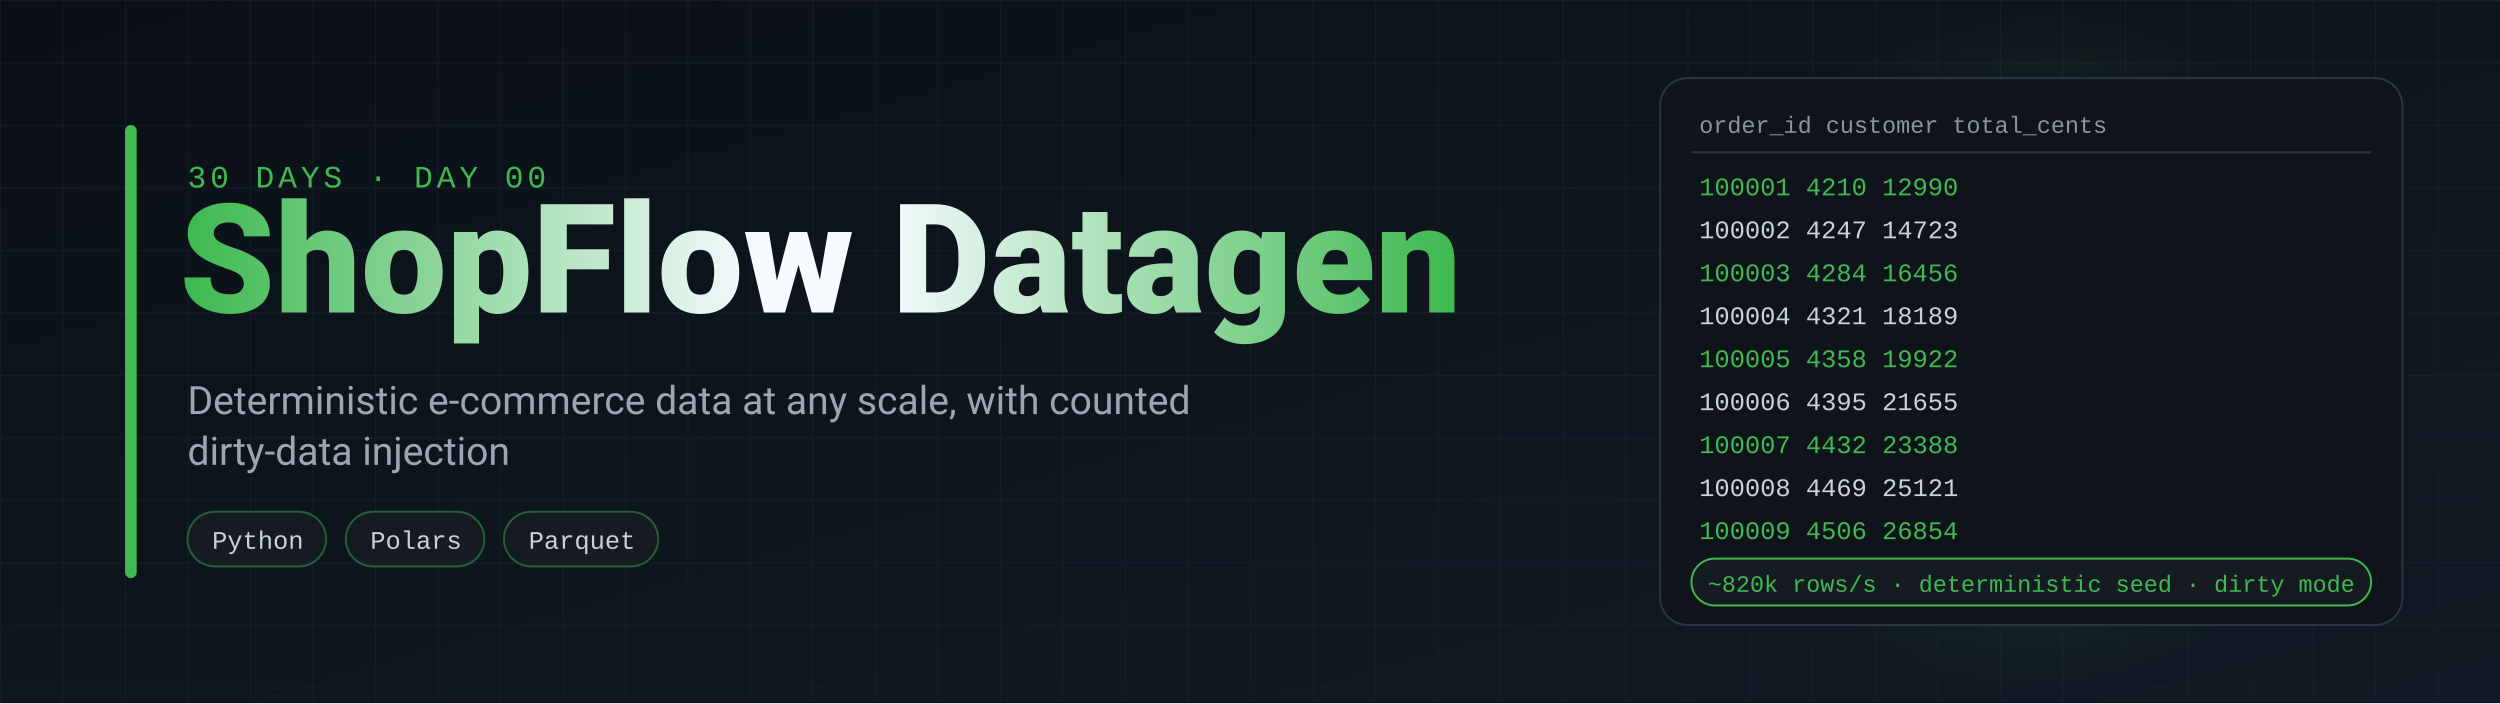
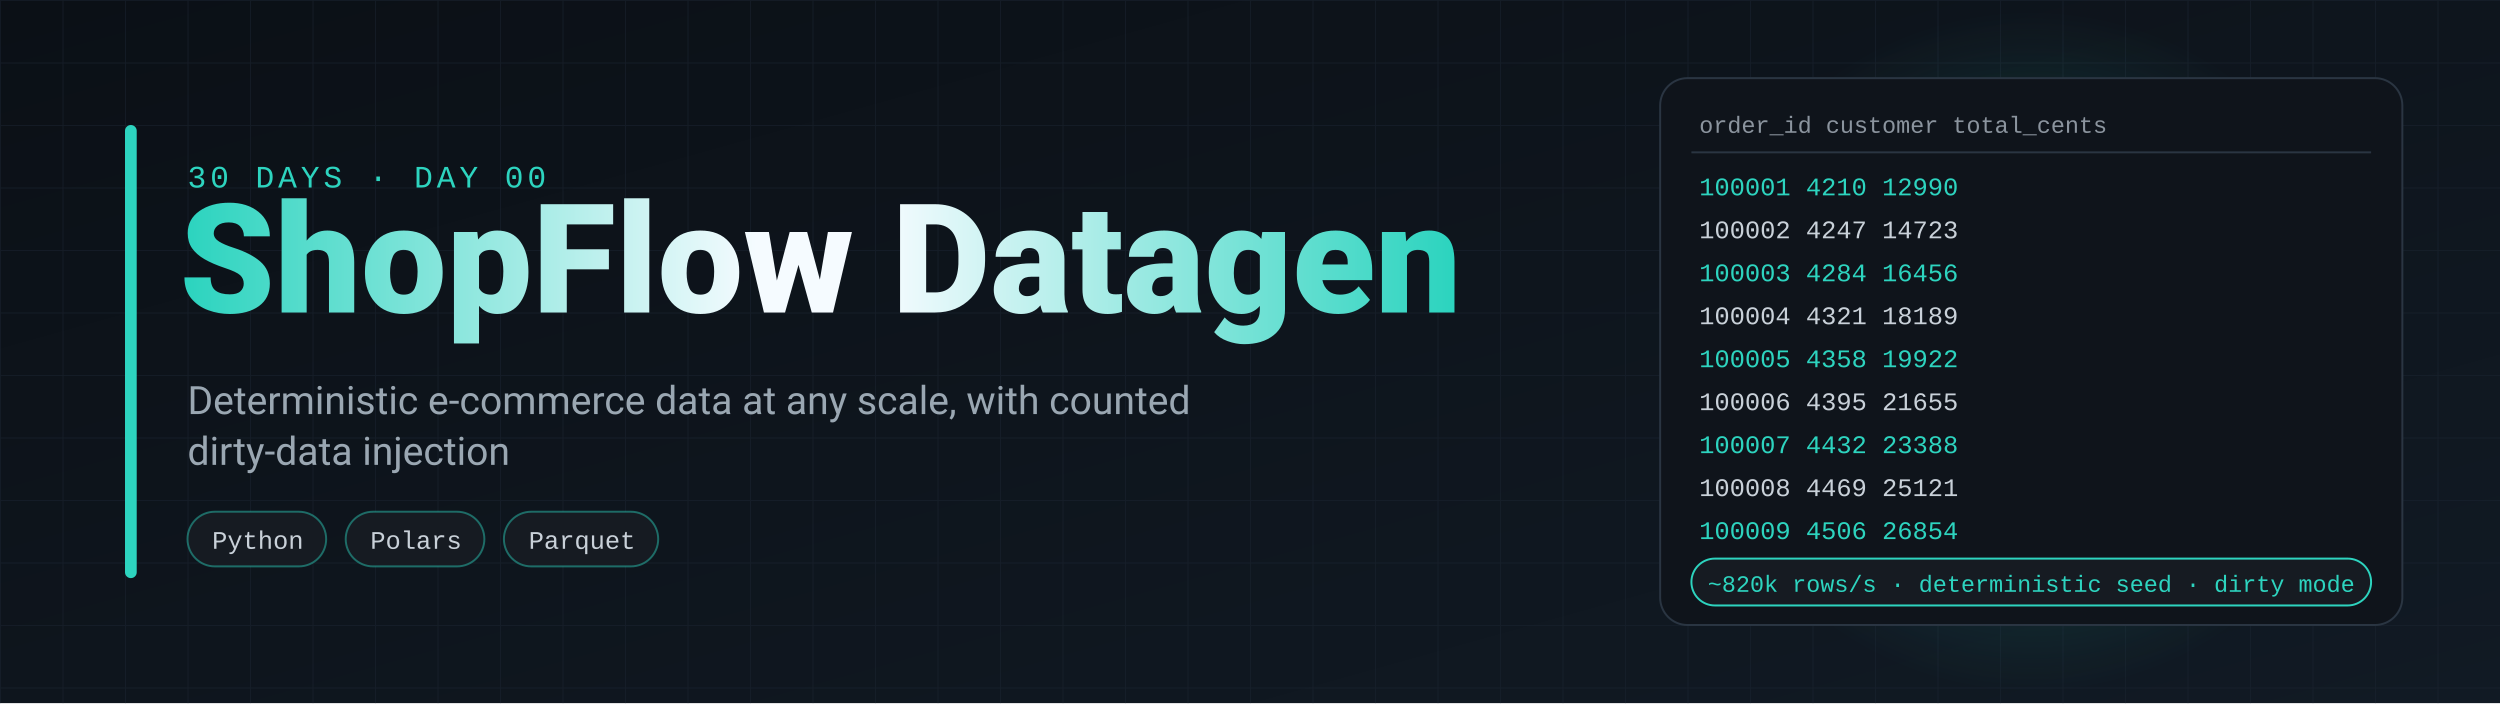
<svg xmlns="http://www.w3.org/2000/svg" width="1280" height="360" viewBox="0 0 1280 360" role="img" aria-label="ShopFlow Datagen: Deterministic e-commerce data at any scale, with counted dirty-data injection">
  <defs>
    <linearGradient id="bg" x1="0" y1="0" x2="1" y2="1">
      <stop offset="0" stop-color="#0b1016" />
      <stop offset="1" stop-color="#111a24" />
    </linearGradient>
    <linearGradient id="shine" x1="0" y1="0" x2="1" y2="0">
-       <stop offset="0" stop-color="#3fb950" />
+       <stop offset="0" stop-color="#2dd4bf" />
      <stop offset="0.45" stop-color="#f5fbff" />
      <stop offset="0.55" stop-color="#f5fbff" />
-       <stop offset="1" stop-color="#3fb950" />
+       <stop offset="1" stop-color="#2dd4bf" />
      <animateTransform attributeName="gradientTransform" type="translate" values="-1 0; 1 0" dur="4.5s" repeatCount="indefinite" />
    </linearGradient>
    <radialGradient id="glow" cx="0.5" cy="0.5" r="0.5">
-       <stop offset="0" stop-color="#3fb950" stop-opacity="0.30" />
-       <stop offset="1" stop-color="#3fb950" stop-opacity="0" />
+       <stop offset="0" stop-color="#2dd4bf" stop-opacity="0.30" />
+       <stop offset="1" stop-color="#2dd4bf" stop-opacity="0" />
    </radialGradient>
    <pattern id="grid" width="32" height="32" patternUnits="userSpaceOnUse">
      <path d="M32 0H0V32" fill="none" stroke="#1b2430" stroke-width="1" />
    </pattern>
    <style>
      .sans { font-family: 'Segoe UI', Roboto, Helvetica, Arial, sans-serif; } .mono { font-family: ui-monospace, 'Cascadia Code', Consolas, 'Liberation Mono', monospace; }
      .pulse { animation: pulse 3s ease-in-out infinite; transform-origin: 1040px 180px; }
      @keyframes pulse { 0%, 100% { transform: scale(0.92); opacity: .65; } 50% { transform: scale(1.08); opacity: 1; } }
      .fade { opacity: 0; animation: fade 8s infinite; }
      @keyframes fade { 0% { opacity: 0; transform: translateY(8px); } 6% { opacity: 1; transform: none; } 88% { opacity: 1; } 96%, 100% { opacity: 0; } }
      .grow { transform-box: fill-box; transform-origin: bottom; animation: grow 8s ease-out infinite; }
      @keyframes grow { 0% { transform: scaleY(0); } 18% { transform: scaleY(1); } 88% { transform: scaleY(1); opacity: 1; } 96%, 100% { transform: scaleY(1); opacity: 0; } }
      .growx { transform-box: fill-box; transform-origin: left; animation: growx 8s ease-out infinite; }
      @keyframes growx { 0% { transform: scaleX(0); } 18% { transform: scaleX(1); } 88% { transform: scaleX(1); opacity: 1; } 96%, 100% { transform: scaleX(1); opacity: 0; } }
      .draw { stroke-dasharray: 1000; stroke-dashoffset: 1000; animation: draw 8s ease-in-out infinite; }
      @keyframes draw { 0% { stroke-dashoffset: 1000; } 35% { stroke-dashoffset: 0; } 88% { stroke-dashoffset: 0; opacity: 1; } 96%, 100% { opacity: 0; } }
      .flow { stroke-dasharray: 6 8; animation: flow 1.4s linear infinite; }
      @keyframes flow { to { stroke-dashoffset: -28; } }
      .blink { animation: blink 1s steps(1) infinite; } @keyframes blink { 50% { opacity: 0; } }
      .d1 { animation-delay: .3s; } .d2 { animation-delay: .6s; } .d3 { animation-delay: .9s; }
      .d4 { animation-delay: 1.2s; } .d5 { animation-delay: 1.5s; } .d6 { animation-delay: 1.8s; }
      .d7 { animation-delay: 2.1s; } .d8 { animation-delay: 2.4s; } .d9 { animation-delay: 2.7s; }
    </style>
  </defs>
  <rect width="1280" height="360" fill="url(#bg)" />
  <rect width="1280" height="360" fill="url(#grid)" opacity="0.55" />
  <circle class="pulse" cx="1040" cy="180" r="175" fill="url(#glow)" />
-   <rect x="64" y="64" width="6" height="232" rx="3" fill="#3fb950" />
-   <text x="96" y="96" class="mono" font-size="16" fill="#3fb950" letter-spacing="2">30 DAYS · DAY 00</text>
+   <rect x="64" y="64" width="6" height="232" rx="3" fill="#2dd4bf" />
+   <text x="96" y="96" class="mono" font-size="16" fill="#2dd4bf" letter-spacing="2">30 DAYS · DAY 00</text>
  <text x="92" y="160" class="sans" font-size="78" font-weight="800" fill="url(#shine)">ShopFlow Datagen</text>
  <text x="96" y="212" class="sans" font-size="20" fill="#9aa7b2">Deterministic e-commerce data at any scale, with counted</text>
  <text x="96" y="238" class="sans" font-size="20" fill="#9aa7b2">dirty-data injection</text>
-   <rect x="96" y="262" width="71" height="28" rx="14" fill="#161b22" stroke="#3fb950" stroke-opacity="0.45" />
+   <rect x="96" y="262" width="71" height="28" rx="14" fill="#161b22" stroke="#2dd4bf" stroke-opacity="0.45" />
  <text x="132" y="281" text-anchor="middle" class="mono" font-size="13" fill="#c9d1d9">Python</text>
-   <rect x="177" y="262" width="71" height="28" rx="14" fill="#161b22" stroke="#3fb950" stroke-opacity="0.45" />
+   <rect x="177" y="262" width="71" height="28" rx="14" fill="#161b22" stroke="#2dd4bf" stroke-opacity="0.45" />
  <text x="213" y="281" text-anchor="middle" class="mono" font-size="13" fill="#c9d1d9">Polars</text>
-   <rect x="258" y="262" width="79" height="28" rx="14" fill="#161b22" stroke="#3fb950" stroke-opacity="0.45" />
+   <rect x="258" y="262" width="79" height="28" rx="14" fill="#161b22" stroke="#2dd4bf" stroke-opacity="0.45" />
  <text x="298" y="281" text-anchor="middle" class="mono" font-size="13" fill="#c9d1d9">Parquet</text>
  <g>
    <rect x="850" y="40" width="380" height="280" rx="14" fill="#0f141b" stroke="#2a3542" />
    <text x="870" y="68" class="mono" font-size="12" fill="#8b949e">order_id  customer  total_cents</text>
    <line x1="866" y1="78" x2="1214" y2="78" stroke="#2a3542" />
    <clipPath id="rowsclip">
      <rect x="852" y="82" width="376" height="200" />
    </clipPath>
    <g clip-path="url(#rowsclip)">
      <g>
-         <text x="870" y="100" class="mono" font-size="13" fill="#3fb950">100001    4210           12990</text>
+         <text x="870" y="100" class="mono" font-size="13" fill="#2dd4bf">100001    4210           12990</text>
        <text x="870" y="122" class="mono" font-size="13" fill="#c9d1d9">100002    4247           14723</text>
-         <text x="870" y="144" class="mono" font-size="13" fill="#3fb950">100003    4284           16456</text>
+         <text x="870" y="144" class="mono" font-size="13" fill="#2dd4bf">100003    4284           16456</text>
        <text x="870" y="166" class="mono" font-size="13" fill="#c9d1d9">100004    4321           18189</text>
-         <text x="870" y="188" class="mono" font-size="13" fill="#3fb950">100005    4358           19922</text>
+         <text x="870" y="188" class="mono" font-size="13" fill="#2dd4bf">100005    4358           19922</text>
        <text x="870" y="210" class="mono" font-size="13" fill="#c9d1d9">100006    4395           21655</text>
-         <text x="870" y="232" class="mono" font-size="13" fill="#3fb950">100007    4432           23388</text>
+         <text x="870" y="232" class="mono" font-size="13" fill="#2dd4bf">100007    4432           23388</text>
        <text x="870" y="254" class="mono" font-size="13" fill="#c9d1d9">100008    4469           25121</text>
-         <text x="870" y="276" class="mono" font-size="13" fill="#3fb950">100009    4506           26854</text>
+         <text x="870" y="276" class="mono" font-size="13" fill="#2dd4bf">100009    4506           26854</text>
        <text x="870" y="298" class="mono" font-size="13" fill="#c9d1d9">100010    4543           28587</text>
-         <text x="870" y="320" class="mono" font-size="13" fill="#3fb950">100011    4580           30320</text>
+         <text x="870" y="320" class="mono" font-size="13" fill="#2dd4bf">100011    4580           30320</text>
        <text x="870" y="342" class="mono" font-size="13" fill="#c9d1d9">100012    4617           32053</text>
-         <text x="870" y="364" class="mono" font-size="13" fill="#3fb950">100013    4654           33786</text>
+         <text x="870" y="364" class="mono" font-size="13" fill="#2dd4bf">100013    4654           33786</text>
        <text x="870" y="386" class="mono" font-size="13" fill="#c9d1d9">100014    4691           35519</text>
-         <text x="870" y="408" class="mono" font-size="13" fill="#3fb950">100015    4728           37252</text>
+         <text x="870" y="408" class="mono" font-size="13" fill="#2dd4bf">100015    4728           37252</text>
        <text x="870" y="430" class="mono" font-size="13" fill="#c9d1d9">100016    4765           38985</text>
-         <text x="870" y="452" class="mono" font-size="13" fill="#3fb950">100017    4802           40718</text>
+         <text x="870" y="452" class="mono" font-size="13" fill="#2dd4bf">100017    4802           40718</text>
        <text x="870" y="474" class="mono" font-size="13" fill="#c9d1d9">100018    4839           42451</text>
        <animateTransform attributeName="transform" type="translate" values="0 0; 0 -176" dur="5s" repeatCount="indefinite" />
      </g>
    </g>
-     <rect x="866" y="286" width="348" height="24" rx="12" fill="#161b22" stroke="#3fb950" />
-     <text x="1040" y="303" text-anchor="middle" class="mono" font-size="12" fill="#3fb950">~820k rows/s · deterministic seed · dirty mode</text>
+     <rect x="866" y="286" width="348" height="24" rx="12" fill="#161b22" stroke="#2dd4bf" />
+     <text x="1040" y="303" text-anchor="middle" class="mono" font-size="12" fill="#2dd4bf">~820k rows/s · deterministic seed · dirty mode</text>
  </g>
</svg>
